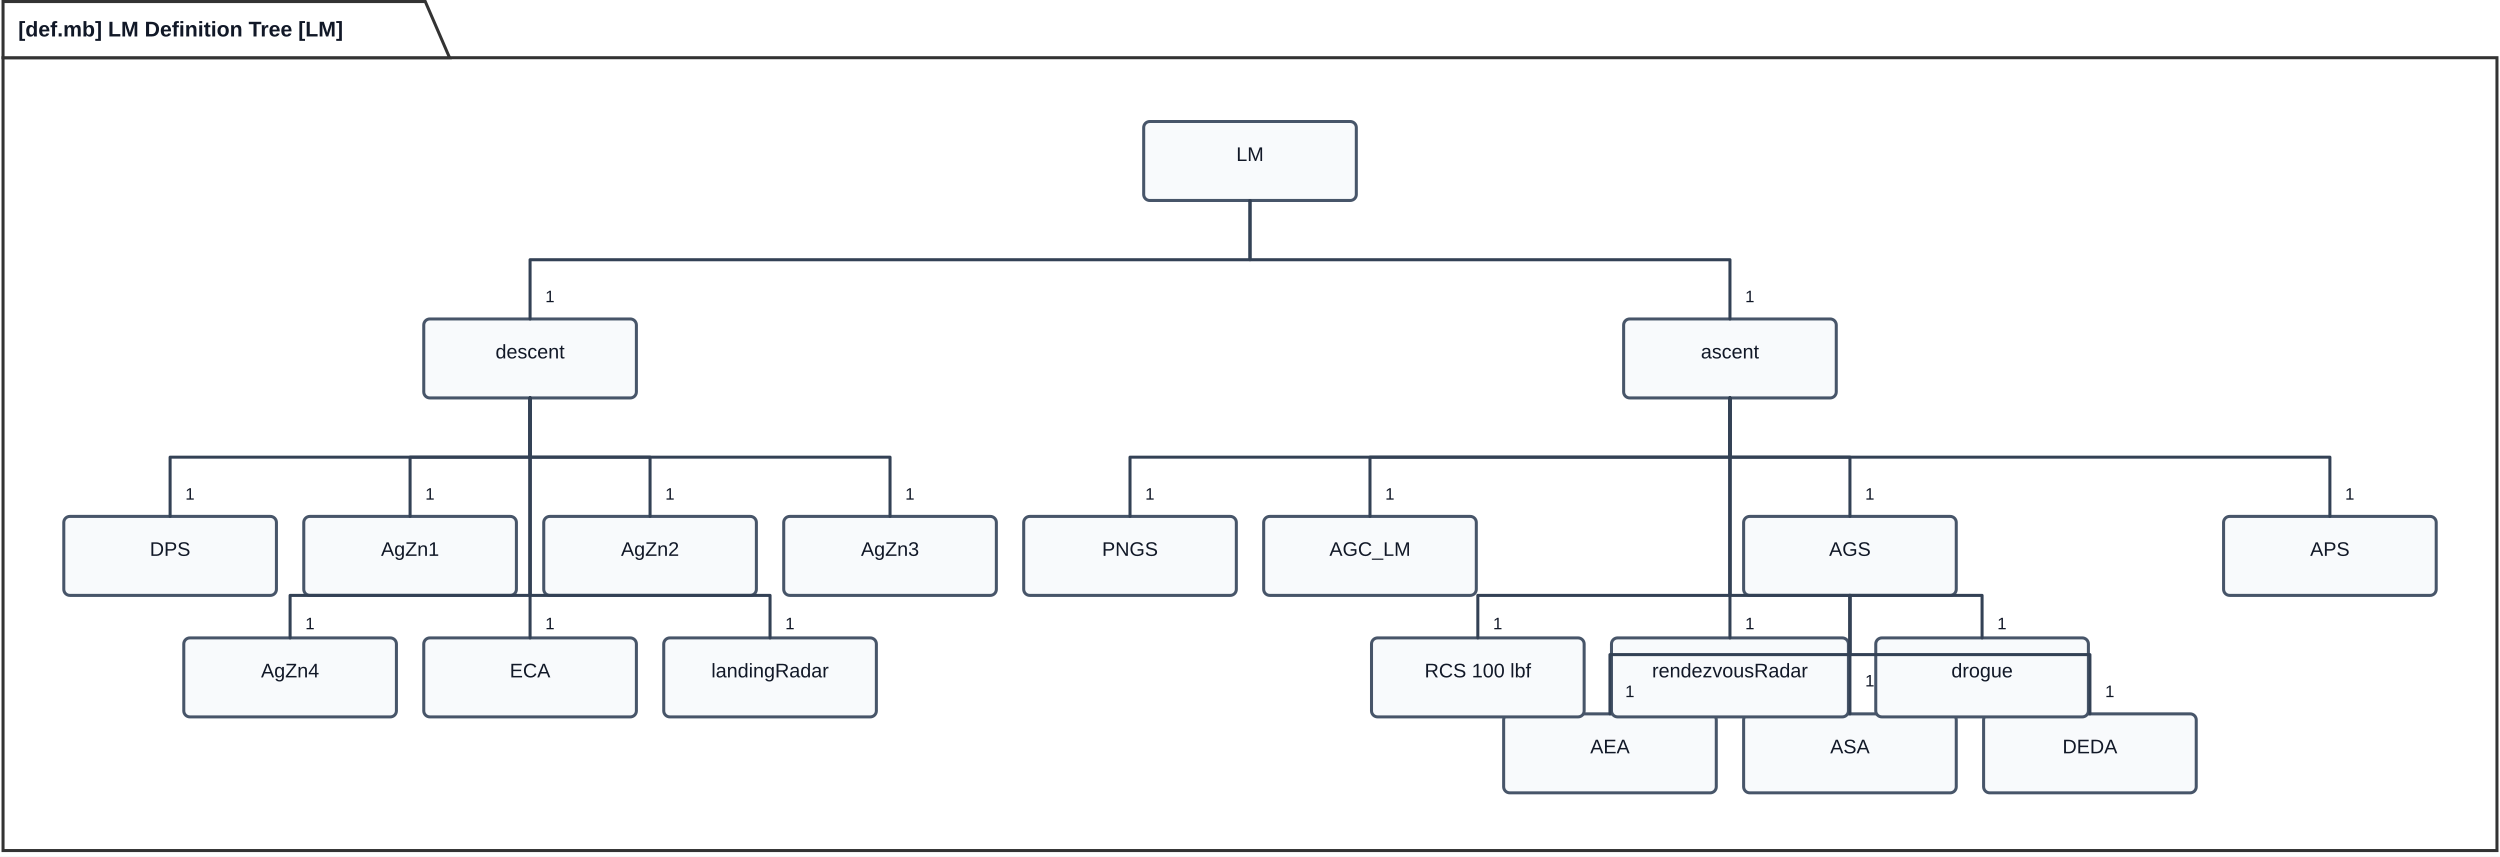
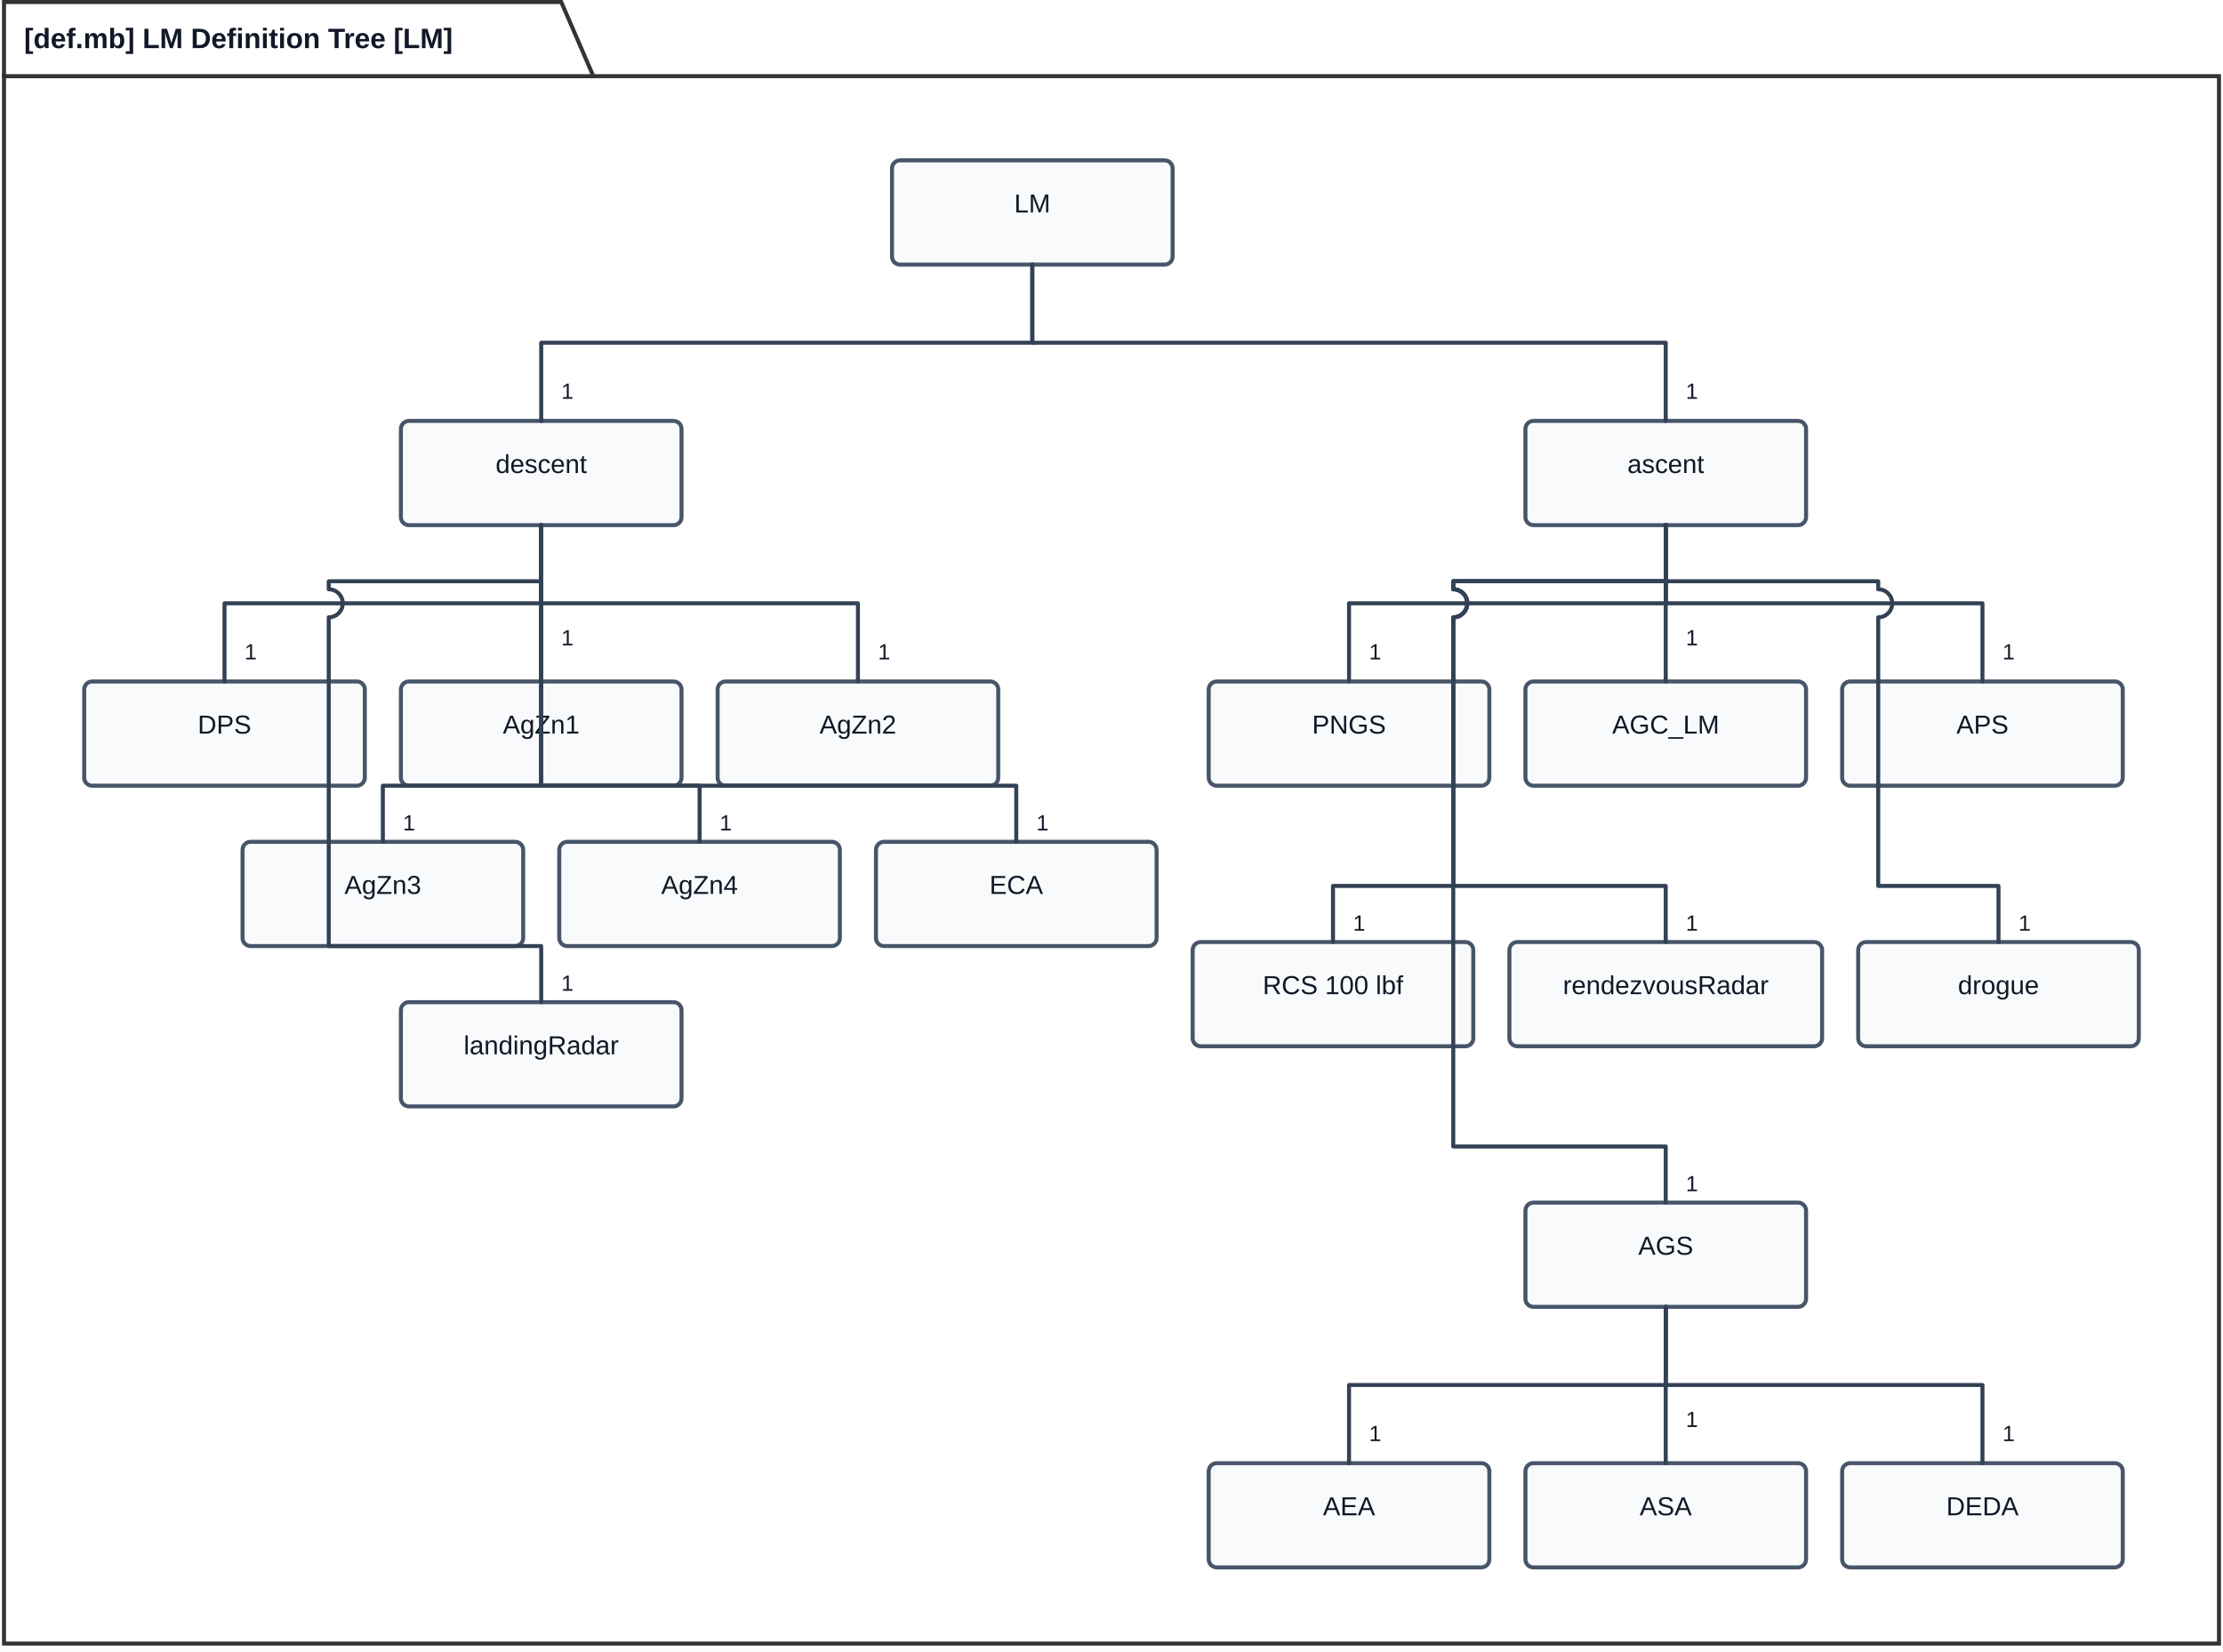
- <svg xmlns="http://www.w3.org/2000/svg" width="1646" height="564" viewBox="0 0 1646 564">
+ <svg xmlns="http://www.w3.org/2000/svg" width="1109" height="824" viewBox="0 0 1109 824">
  <defs>
    <style>text{font-family:Arial,Helvetica,sans-serif;fill:#111827}.label{font-size:13px}.small{font-size:11px}.header{font-size:14px;font-weight:600}</style>
    <marker id="arrow" markerWidth="8" markerHeight="6" refX="8" refY="3" orient="auto">
      <polygon points="0 0,8 3,0 6" fill="#1D4ED8" />
    </marker>
    <marker id="arrow-dark" markerWidth="8" markerHeight="6" refX="8" refY="3" orient="auto">
      <polygon points="0 0,8 3,0 6" fill="#334155" />
    </marker>
    <marker id="composition" markerWidth="12" markerHeight="12" refX="0" refY="6" orient="auto" markerUnits="strokeWidth">
      <polygon points="0 6,6 0,12 6,6 12" fill="#111827" stroke="#111827" />
    </marker>
  </defs>
-   <rect x="0" y="0" width="1646" height="564" fill="#FFFFFF" />
-   <rect x="2" y="38" width="1642" height="522" fill="none" stroke="#333333" stroke-width="2" />
+   <rect x="0" y="0" width="1109" height="824" fill="#FFFFFF" />
+   <rect x="2" y="38" width="1105" height="782" fill="none" stroke="#333333" stroke-width="2" />
  <path d="M 2 1 H 280 L 296 38 H 2 Z" fill="#FFFFFF" stroke="#333333" stroke-width="2" />
  <text class="header" x="12" y="24">[def.mb] LM Definition Tree [LM]</text>
-   <rect x="2" y="38" width="1642" height="524" fill="none" stroke="#333333" stroke-width="0" />
+   <rect x="2" y="38" width="1105" height="784" fill="none" stroke="#333333" stroke-width="0" />
  <g transform="translate(2,40)">
-     <rect id="LM" x="751" y="40" width="140" height="52" rx="4" fill="#F8FAFC" stroke="#475569" stroke-width="2" />
-     <text class="label" text-anchor="middle" x="821" y="66">LM</text>
-     <rect id="descent" x="277" y="170" width="140" height="52" rx="4" fill="#F8FAFC" stroke="#475569" stroke-width="2" />
-     <text class="label" text-anchor="middle" x="347" y="196">descent</text>
+     <rect id="LM" x="443" y="40" width="140" height="52" rx="4" fill="#F8FAFC" stroke="#475569" stroke-width="2" />
+     <text class="label" text-anchor="middle" x="513" y="66">LM</text>
+     <rect id="descent" x="198" y="170" width="140" height="52" rx="4" fill="#F8FAFC" stroke="#475569" stroke-width="2" />
+     <text class="label" text-anchor="middle" x="268" y="196">descent</text>
    <rect id="DPS" x="40" y="300" width="140" height="52" rx="4" fill="#F8FAFC" stroke="#475569" stroke-width="2" />
    <text class="label" text-anchor="middle" x="110" y="326">DPS</text>
    <rect id="AgZn1" x="198" y="300" width="140" height="52" rx="4" fill="#F8FAFC" stroke="#475569" stroke-width="2" />
    <text class="label" text-anchor="middle" x="268" y="326">AgZn1</text>
    <rect id="AgZn2" x="356" y="300" width="140" height="52" rx="4" fill="#F8FAFC" stroke="#475569" stroke-width="2" />
    <text class="label" text-anchor="middle" x="426" y="326">AgZn2</text>
-     <rect id="AgZn3" x="514" y="300" width="140" height="52" rx="4" fill="#F8FAFC" stroke="#475569" stroke-width="2" />
-     <text class="label" text-anchor="middle" x="584" y="326">AgZn3</text>
-     <rect id="AgZn4" x="119" y="380" width="140" height="52" rx="4" fill="#F8FAFC" stroke="#475569" stroke-width="2" />
-     <text class="label" text-anchor="middle" x="189" y="406">AgZn4</text>
-     <rect id="ECA" x="277" y="380" width="140" height="52" rx="4" fill="#F8FAFC" stroke="#475569" stroke-width="2" />
-     <text class="label" text-anchor="middle" x="347" y="406">ECA</text>
-     <rect id="landingRadar" x="435" y="380" width="140" height="52" rx="4" fill="#F8FAFC" stroke="#475569" stroke-width="2" />
-     <text class="label" text-anchor="middle" x="505" y="406">landingRadar</text>
-     <rect id="ascent" x="1067" y="170" width="140" height="52" rx="4" fill="#F8FAFC" stroke="#475569" stroke-width="2" />
-     <text class="label" text-anchor="middle" x="1137" y="196">ascent</text>
-     <rect id="PNGS" x="672" y="300" width="140" height="52" rx="4" fill="#F8FAFC" stroke="#475569" stroke-width="2" />
-     <text class="label" text-anchor="middle" x="742" y="326">PNGS</text>
-     <rect id="AGC_LM" x="830" y="300" width="140" height="52" rx="4" fill="#F8FAFC" stroke="#475569" stroke-width="2" />
-     <text class="label" text-anchor="middle" x="900" y="326">AGC_LM</text>
-     <rect id="AGS" x="1146" y="300" width="140" height="52" rx="4" fill="#F8FAFC" stroke="#475569" stroke-width="2" />
-     <text class="label" text-anchor="middle" x="1216" y="326">AGS</text>
-     <rect id="AEA" x="988" y="430" width="140" height="52" rx="4" fill="#F8FAFC" stroke="#475569" stroke-width="2" />
-     <text class="label" text-anchor="middle" x="1058" y="456">AEA</text>
-     <rect id="ASA" x="1146" y="430" width="140" height="52" rx="4" fill="#F8FAFC" stroke="#475569" stroke-width="2" />
-     <text class="label" text-anchor="middle" x="1216" y="456">ASA</text>
-     <rect id="DEDA" x="1304" y="430" width="140" height="52" rx="4" fill="#F8FAFC" stroke="#475569" stroke-width="2" />
-     <text class="label" text-anchor="middle" x="1374" y="456">DEDA</text>
-     <rect id="APS" x="1462" y="300" width="140" height="52" rx="4" fill="#F8FAFC" stroke="#475569" stroke-width="2" />
-     <text class="label" text-anchor="middle" x="1532" y="326">APS</text>
-     <rect id="RCS" x="901" y="380" width="140" height="52" rx="4" fill="#F8FAFC" stroke="#475569" stroke-width="2" />
-     <text class="label" text-anchor="middle" x="971" y="406">RCS 100 lbf</text>
-     <rect id="rendezvousRadar" x="1059" y="380" width="156" height="52" rx="4" fill="#F8FAFC" stroke="#475569" stroke-width="2" />
-     <text class="label" text-anchor="middle" x="1137" y="406">rendezvousRadar</text>
-     <rect id="drogue" x="1233" y="380" width="140" height="52" rx="4" fill="#F8FAFC" stroke="#475569" stroke-width="2" />
-     <text class="label" text-anchor="middle" x="1303" y="406">drogue</text>
-     <path d="M 821,92 L 821,131 L 347,131 L 347,170" fill="none" stroke="#334155" stroke-width="2" stroke-linejoin="round" stroke-linecap="round" />
-     <path d="M 821,92 L 821,131 L 1137,131 L 1137,170" fill="none" stroke="#334155" stroke-width="2" stroke-linejoin="round" stroke-linecap="round" />
-     <path d="M 347,222 L 347,261 L 110,261 L 110,300" fill="none" stroke="#334155" stroke-width="2" stroke-linejoin="round" stroke-linecap="round" />
-     <path d="M 347,222 L 347,261 L 268,261 L 268,300" fill="none" stroke="#334155" stroke-width="2" stroke-linejoin="round" stroke-linecap="round" />
-     <path d="M 347,222 L 347,261 L 426,261 L 426,300" fill="none" stroke="#334155" stroke-width="2" stroke-linejoin="round" stroke-linecap="round" />
-     <path d="M 347,222 L 347,261 L 584,261 L 584,300" fill="none" stroke="#334155" stroke-width="2" stroke-linejoin="round" stroke-linecap="round" />
-     <path d="M 347,222 L 347,352 L 189,352 L 189,380" fill="none" stroke="#334155" stroke-width="2" stroke-linejoin="round" stroke-linecap="round" />
-     <path d="M 347,222 L 347,352 L 347,380" fill="none" stroke="#334155" stroke-width="2" stroke-linejoin="round" stroke-linecap="round" />
-     <path d="M 347,222 L 347,352 L 505,352 L 505,380" fill="none" stroke="#334155" stroke-width="2" stroke-linejoin="round" stroke-linecap="round" />
-     <path d="M 1137,222 L 1137,261 L 742,261 L 742,300" fill="none" stroke="#334155" stroke-width="2" stroke-linejoin="round" stroke-linecap="round" />
-     <path d="M 1137,222 L 1137,261 L 900,261 L 900,300" fill="none" stroke="#334155" stroke-width="2" stroke-linejoin="round" stroke-linecap="round" />
-     <path d="M 1137,222 L 1137,261 L 1216,261 L 1216,300" fill="none" stroke="#334155" stroke-width="2" stroke-linejoin="round" stroke-linecap="round" />
-     <path d="M 1137,222 L 1137,261 L 1532,261 L 1532,300" fill="none" stroke="#334155" stroke-width="2" stroke-linejoin="round" stroke-linecap="round" />
-     <path d="M 1137,222 L 1137,352 L 971,352 L 971,380" fill="none" stroke="#334155" stroke-width="2" stroke-linejoin="round" stroke-linecap="round" />
-     <path d="M 1137,222 L 1137,352 L 1137,380" fill="none" stroke="#334155" stroke-width="2" stroke-linejoin="round" stroke-linecap="round" />
-     <path d="M 1137,222 L 1137,352 L 1303,352 L 1303,380" fill="none" stroke="#334155" stroke-width="2" stroke-linejoin="round" stroke-linecap="round" />
-     <path d="M 1216,352 L 1216,391 L 1058,391 L 1058,430" fill="none" stroke="#334155" stroke-width="2" stroke-linejoin="round" stroke-linecap="round" />
-     <path d="M 1216,352 L 1216,430" fill="none" stroke="#334155" stroke-width="2" stroke-linejoin="round" stroke-linecap="round" />
-     <path d="M 1216,352 L 1216,391 L 1374,391 L 1374,430" fill="none" stroke="#334155" stroke-width="2" stroke-linejoin="round" stroke-linecap="round" />
-     <text class="small" x="357" y="158.98">1</text>
-     <text class="small" x="1147" y="158.98">1</text>
+     <rect id="AgZn3" x="119" y="380" width="140" height="52" rx="4" fill="#F8FAFC" stroke="#475569" stroke-width="2" />
+     <text class="label" text-anchor="middle" x="189" y="406">AgZn3</text>
+     <rect id="AgZn4" x="277" y="380" width="140" height="52" rx="4" fill="#F8FAFC" stroke="#475569" stroke-width="2" />
+     <text class="label" text-anchor="middle" x="347" y="406">AgZn4</text>
+     <rect id="ECA" x="435" y="380" width="140" height="52" rx="4" fill="#F8FAFC" stroke="#475569" stroke-width="2" />
+     <text class="label" text-anchor="middle" x="505" y="406">ECA</text>
+     <rect id="landingRadar" x="198" y="460" width="140" height="52" rx="4" fill="#F8FAFC" stroke="#475569" stroke-width="2" />
+     <text class="label" text-anchor="middle" x="268" y="486">landingRadar</text>
+     <rect id="ascent" x="759" y="170" width="140" height="52" rx="4" fill="#F8FAFC" stroke="#475569" stroke-width="2" />
+     <text class="label" text-anchor="middle" x="829" y="196">ascent</text>
+     <rect id="PNGS" x="601" y="300" width="140" height="52" rx="4" fill="#F8FAFC" stroke="#475569" stroke-width="2" />
+     <text class="label" text-anchor="middle" x="671" y="326">PNGS</text>
+     <rect id="AGC_LM" x="759" y="300" width="140" height="52" rx="4" fill="#F8FAFC" stroke="#475569" stroke-width="2" />
+     <text class="label" text-anchor="middle" x="829" y="326">AGC_LM</text>
+     <rect id="APS" x="917" y="300" width="140" height="52" rx="4" fill="#F8FAFC" stroke="#475569" stroke-width="2" />
+     <text class="label" text-anchor="middle" x="987" y="326">APS</text>
+     <rect id="RCS" x="593" y="430" width="140" height="52" rx="4" fill="#F8FAFC" stroke="#475569" stroke-width="2" />
+     <text class="label" text-anchor="middle" x="663" y="456">RCS 100 lbf</text>
+     <rect id="rendezvousRadar" x="751" y="430" width="156" height="52" rx="4" fill="#F8FAFC" stroke="#475569" stroke-width="2" />
+     <text class="label" text-anchor="middle" x="829" y="456">rendezvousRadar</text>
+     <rect id="drogue" x="925" y="430" width="140" height="52" rx="4" fill="#F8FAFC" stroke="#475569" stroke-width="2" />
+     <text class="label" text-anchor="middle" x="995" y="456">drogue</text>
+     <rect id="AGS" x="759" y="560" width="140" height="52" rx="4" fill="#F8FAFC" stroke="#475569" stroke-width="2" />
+     <text class="label" text-anchor="middle" x="829" y="586">AGS</text>
+     <rect id="AEA" x="601" y="690" width="140" height="52" rx="4" fill="#F8FAFC" stroke="#475569" stroke-width="2" />
+     <text class="label" text-anchor="middle" x="671" y="716">AEA</text>
+     <rect id="ASA" x="759" y="690" width="140" height="52" rx="4" fill="#F8FAFC" stroke="#475569" stroke-width="2" />
+     <text class="label" text-anchor="middle" x="829" y="716">ASA</text>
+     <rect id="DEDA" x="917" y="690" width="140" height="52" rx="4" fill="#F8FAFC" stroke="#475569" stroke-width="2" />
+     <text class="label" text-anchor="middle" x="987" y="716">DEDA</text>
+     <path d="M 513,92 L 513,131 L 268,131 L 268,170" fill="none" stroke="#334155" stroke-width="2" stroke-linejoin="round" stroke-linecap="round" />
+     <path d="M 513,92 L 513,131 L 829,131 L 829,170" fill="none" stroke="#334155" stroke-width="2" stroke-linejoin="round" stroke-linecap="round" />
+     <path d="M 268,222 L 268,261 L 110,261 L 110,300" fill="none" stroke="#334155" stroke-width="2" stroke-linejoin="round" stroke-linecap="round" />
+     <path d="M 268,222 L 268,300" fill="none" stroke="#334155" stroke-width="2" stroke-linejoin="round" stroke-linecap="round" />
+     <path d="M 268,222 L 268,261 L 426,261 L 426,300" fill="none" stroke="#334155" stroke-width="2" stroke-linejoin="round" stroke-linecap="round" />
+     <path d="M 268,222 L 268,352 L 189,352 L 189,380" fill="none" stroke="#334155" stroke-width="2" stroke-linejoin="round" stroke-linecap="round" />
+     <path d="M 268,222 L 268,352 L 347,352 L 347,380" fill="none" stroke="#334155" stroke-width="2" stroke-linejoin="round" stroke-linecap="round" />
+     <path d="M 268,222 L 268,352 L 505,352 L 505,380" fill="none" stroke="#334155" stroke-width="2" stroke-linejoin="round" stroke-linecap="round" />
+     <path d="M 268,222 L 268,250 L 162,250 L 162,254 A 7 7 0 0 1 162,268 L 162,432 L 268,432 L 268,460" fill="none" stroke="#334155" stroke-width="2" stroke-linejoin="round" stroke-linecap="round" />
+     <path d="M 829,222 L 829,261 L 671,261 L 671,300" fill="none" stroke="#334155" stroke-width="2" stroke-linejoin="round" stroke-linecap="round" />
+     <path d="M 829,222 L 829,300" fill="none" stroke="#334155" stroke-width="2" stroke-linejoin="round" stroke-linecap="round" />
+     <path d="M 829,222 L 829,261 L 987,261 L 987,300" fill="none" stroke="#334155" stroke-width="2" stroke-linejoin="round" stroke-linecap="round" />
+     <path d="M 829,222 L 829,250 L 723,250 L 723,254 A 7 7 0 0 1 723,268 L 723,402 L 663,402 L 663,430" fill="none" stroke="#334155" stroke-width="2" stroke-linejoin="round" stroke-linecap="round" />
+     <path d="M 829,222 L 829,250 L 723,250 L 723,254 A 7 7 0 0 1 723,268 L 723,402 L 829,402 L 829,430" fill="none" stroke="#334155" stroke-width="2" stroke-linejoin="round" stroke-linecap="round" />
+     <path d="M 829,222 L 829,250 L 935,250 L 935,254 A 7 7 0 0 1 935,268 L 935,402 L 995,402 L 995,430" fill="none" stroke="#334155" stroke-width="2" stroke-linejoin="round" stroke-linecap="round" />
+     <path d="M 829,222 L 829,250 L 723,250 L 723,254 A 7 7 0 0 1 723,268 L 723,532 L 829,532 L 829,560" fill="none" stroke="#334155" stroke-width="2" stroke-linejoin="round" stroke-linecap="round" />
+     <path d="M 829,612 L 829,651 L 671,651 L 671,690" fill="none" stroke="#334155" stroke-width="2" stroke-linejoin="round" stroke-linecap="round" />
+     <path d="M 829,612 L 829,690" fill="none" stroke="#334155" stroke-width="2" stroke-linejoin="round" stroke-linecap="round" />
+     <path d="M 829,612 L 829,651 L 987,651 L 987,690" fill="none" stroke="#334155" stroke-width="2" stroke-linejoin="round" stroke-linecap="round" />
+     <text class="small" x="278" y="158.98">1</text>
+     <text class="small" x="839" y="158.98">1</text>
    <text class="small" x="120" y="288.98">1</text>
-     <text class="small" x="278" y="288.98">1</text>
+     <text class="small" x="278" y="281.96">1</text>
    <text class="small" x="436" y="288.98">1</text>
-     <text class="small" x="594" y="288.98">1</text>
    <text class="small" x="199" y="374.32">1</text>
    <text class="small" x="357" y="374.32">1</text>
    <text class="small" x="515" y="374.32">1</text>
-     <text class="small" x="752" y="288.98">1</text>
-     <text class="small" x="910" y="288.98">1</text>
-     <text class="small" x="1226" y="288.98">1</text>
-     <text class="small" x="1542" y="288.98">1</text>
-     <text class="small" x="981" y="374.32">1</text>
-     <text class="small" x="1147" y="374.32">1</text>
-     <text class="small" x="1313" y="374.32">1</text>
-     <text class="small" x="1068" y="418.98">1</text>
-     <text class="small" x="1226" y="411.96">1</text>
-     <text class="small" x="1384" y="418.98">1</text>
+     <text class="small" x="278" y="454.32">1</text>
+     <text class="small" x="681" y="288.98">1</text>
+     <text class="small" x="839" y="281.96">1</text>
+     <text class="small" x="997" y="288.98">1</text>
+     <text class="small" x="673" y="424.32">1</text>
+     <text class="small" x="839" y="424.32">1</text>
+     <text class="small" x="1005" y="424.32">1</text>
+     <text class="small" x="839" y="554.32">1</text>
+     <text class="small" x="681" y="678.98">1</text>
+     <text class="small" x="839" y="671.96">1</text>
+     <text class="small" x="997" y="678.98">1</text>
  </g>
</svg>
